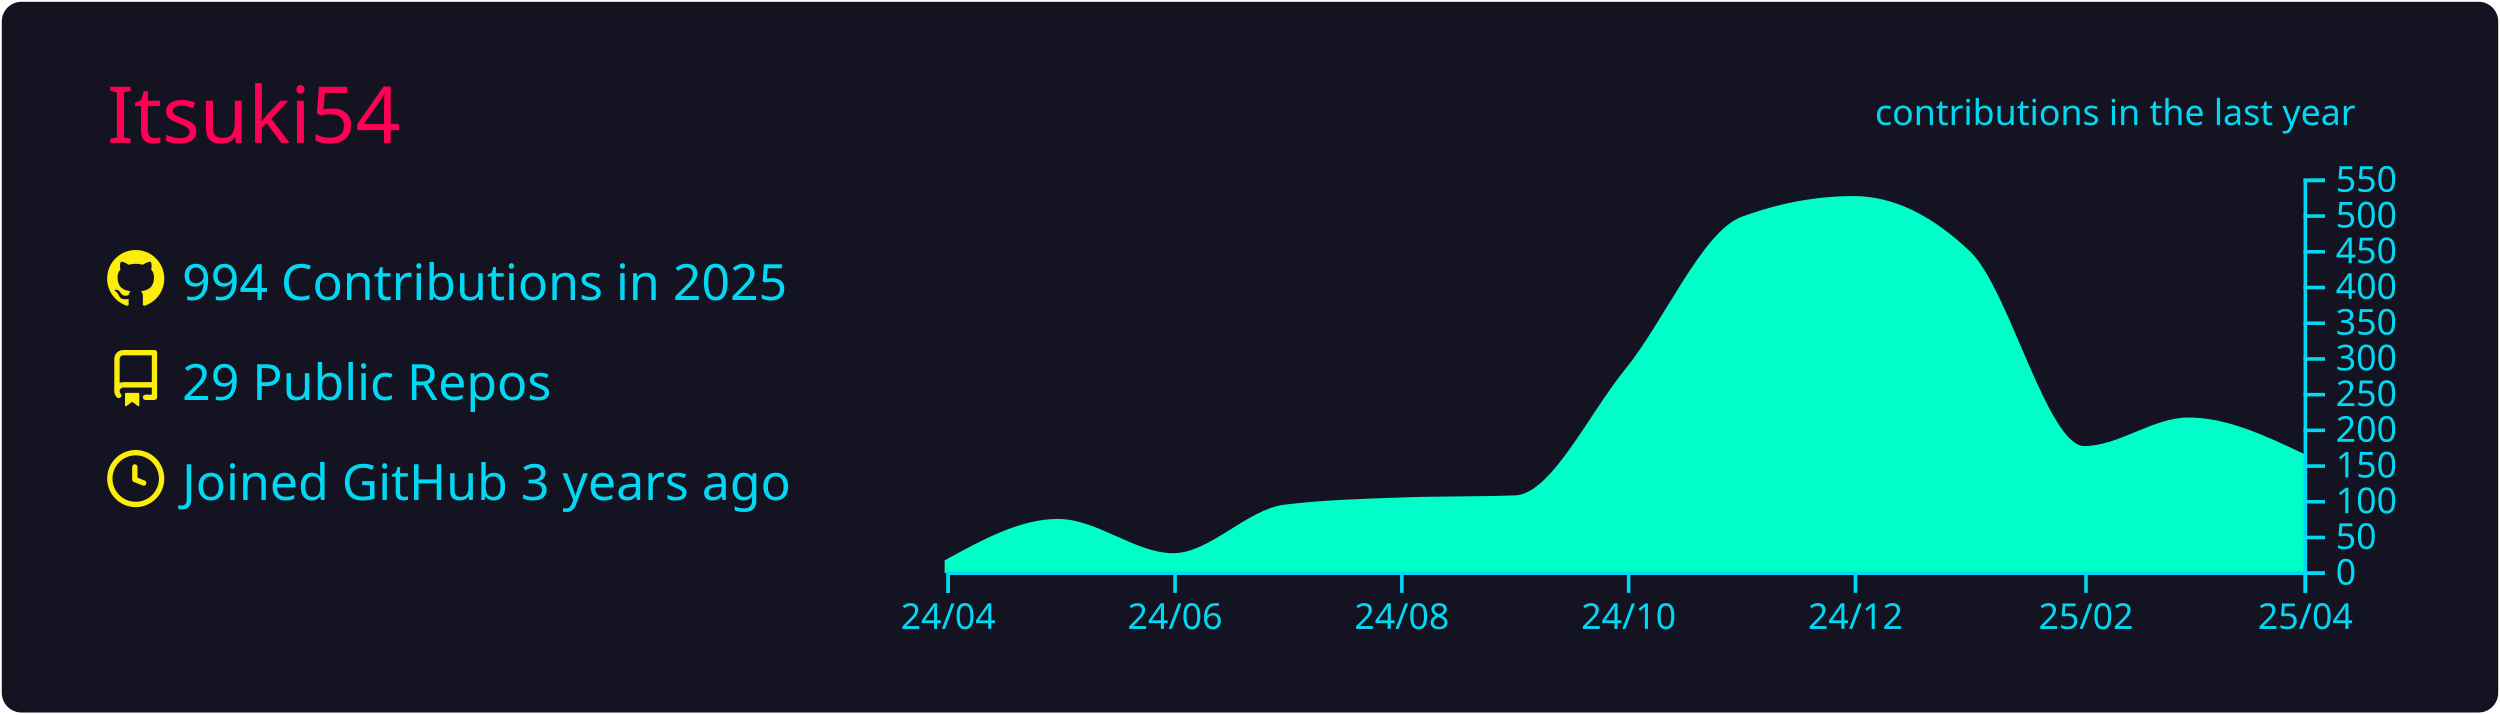
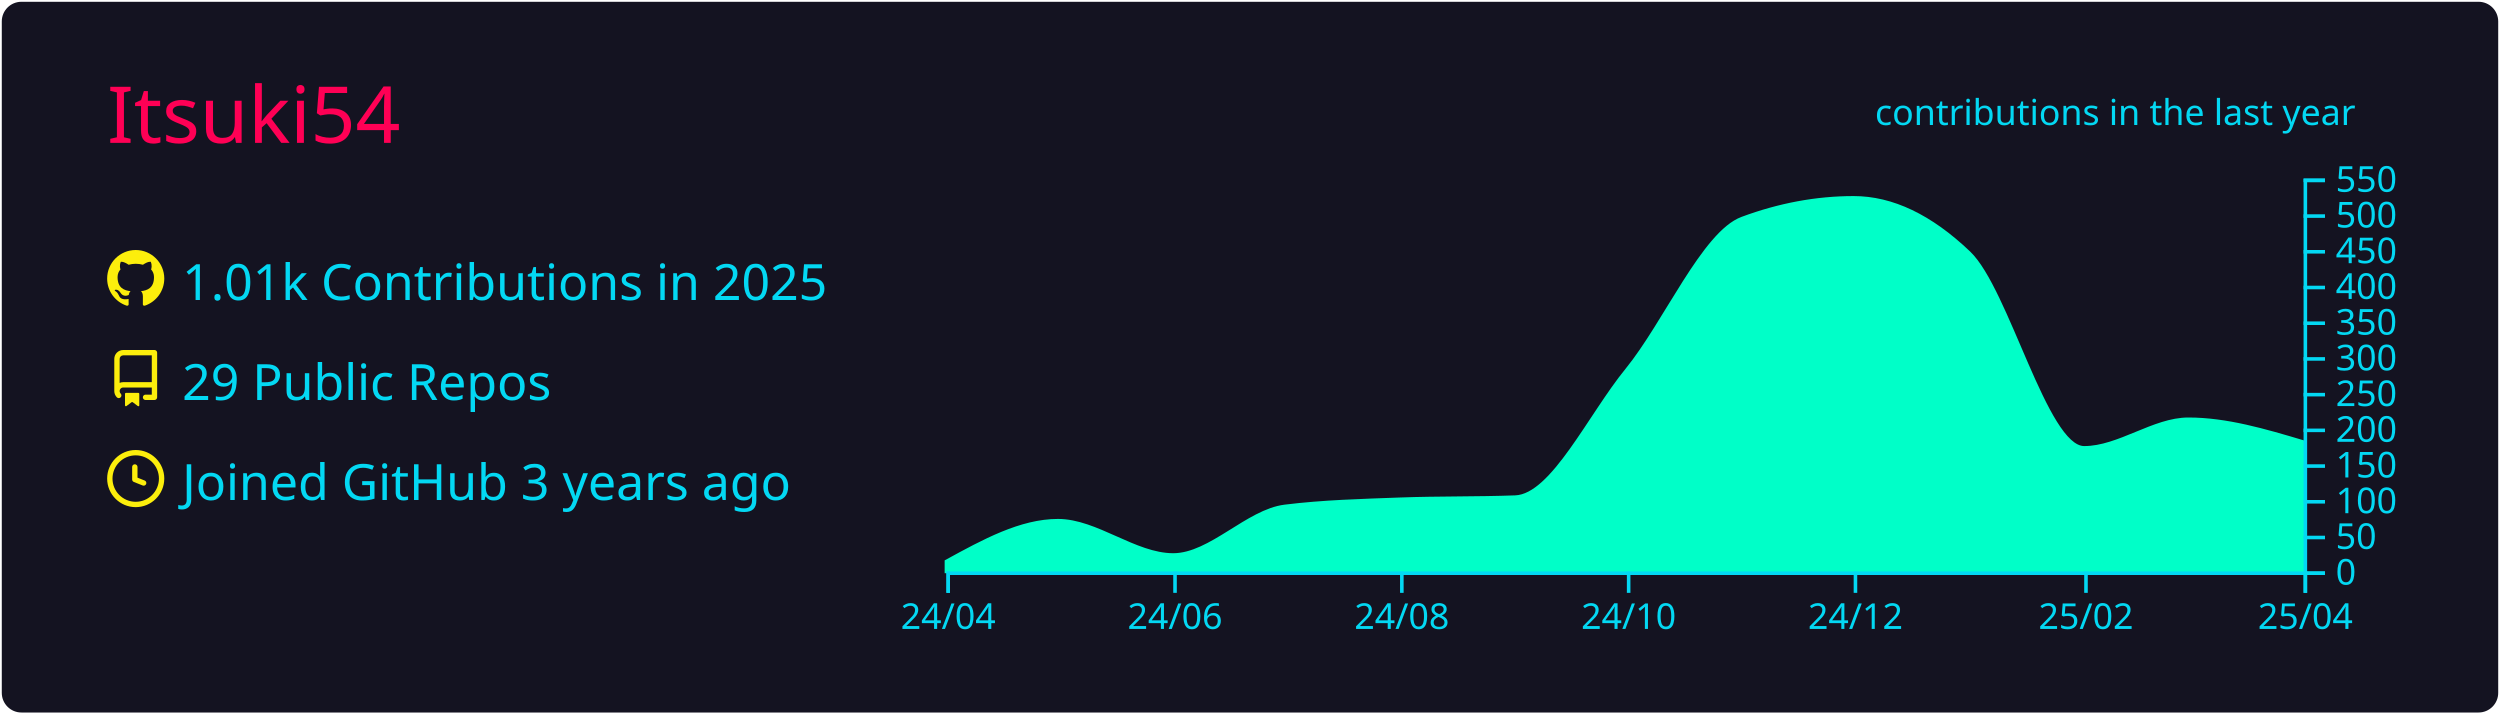
<svg xmlns="http://www.w3.org/2000/svg" width="700" height="200" viewBox="0 0 700 200">
  <style>* {
          font-family: 'Segoe UI', Ubuntu, "Helvetica Neue", Sans-Serif
        }</style>
  <rect x="1" y="1" rx="5" ry="5" height="99%" width="99.714%" stroke="#141321" stroke-width="1" fill="#141321" stroke-opacity="1" />
  <text x="30" y="40" style="font-size: 22px; fill: #ff0055;">Itsuki54</text>
  <g transform="translate(0,40)">
    <g transform="translate(30,30)">
      <g transform="translate(0,0)" width="14" height="14" fill="#fcee0c">
        <path fill-rule="evenodd" d="M8 0C3.58 0 0 3.58 0 8c0 3.54 2.29 6.53 5.47 7.59.4.07.55-.17.55-.38 0-.19-.01-.82-.01-1.49-2.01.37-2.53-.49-2.69-.94-.09-.23-.48-.94-.82-1.13-.28-.15-.68-.52-.01-.53.63-.01 1.08.58 1.23.82.72 1.21 1.87.87 2.33.66.07-.52.28-.87.51-1.07-1.78-.2-3.64-.89-3.64-3.95 0-.87.31-1.59.82-2.15-.08-.2-.36-1.02.08-2.12 0 0 .67-.21 2.2.82.64-.18 1.32-.27 2-.27.68 0 1.36.09 2 .27 1.53-1.04 2.2-.82 2.2-.82.44 1.1.16 1.92.08 2.12.51.56.82 1.27.82 2.15 0 3.07-1.87 3.75-3.65 3.95.29.25.54.73.54 1.48 0 1.07-.01 1.93-.01 2.2 0 .21.15.46.55.38A8.013 8.013 0 0016 8c0-4.42-3.58-8-8-8z" />
      </g>
      <g transform="translate(0,28)" width="14" height="14" fill="#fcee0c">
        <path fill-rule="evenodd" d="M2 2.5A2.5 2.5 0 014.5 0h8.75a.75.75 0 01.75.75v12.5a.75.75 0 01-.75.75h-2.5a.75.75 0 110-1.5h1.75v-2h-8a1 1 0 00-.714 1.7.75.75 0 01-1.072 1.05A2.495 2.495 0 012 11.5v-9zm10.5-1V9h-8c-.356 0-.694.074-1 .208V2.5a1 1 0 011-1h8zM5 12.25v3.25a.25.25 0 00.4.2l1.45-1.087a.25.25 0 01.3 0L8.6 15.7a.25.25 0 00.4-.2v-3.25a.25.25 0 00-.25-.25h-3.5a.25.25 0 00-.25.25z" />
      </g>
      <g transform="translate(0,56)" width="14" height="14" fill="#fcee0c">
        <path fill-rule="evenodd" d="M1.5 8a6.5 6.5 0 1113 0 6.5 6.5 0 01-13 0zM8 0a8 8 0 100 16A8 8 0 008 0zm.5 4.75a.75.75 0 00-1.5 0v3.5a.75.75 0 00.471.696l2.5 1a.75.75 0 00.557-1.392L8.5 7.742V4.75z" />
      </g>
-       <text x="21" y="14" style="fill: #03d8f3; font-size: 14px;">994 Contributions in 2025</text>
+       <text x="21" y="14" style="fill: #03d8f3; font-size: 14px;">1.01k Contributions in 2025</text>
      <text x="21" y="42" style="fill: #03d8f3; font-size: 14px;">29 Public Repos</text>
      <text x="21" y="70" style="fill: #03d8f3; font-size: 14px;">Joined GitHub 3 years ago</text>
    </g>
    <g color="#00ffc8" transform="translate(295,10)">
-       <path transform="translate(-30,0)" stroke="#00ffc8" fill="#00ffc8" opacity="1" d="M0,107.2C10.411,101.5,20.822,95.8,31.233,95.8C41.991,95.8,52.749,105.4,63.507,105.4C73.918,105.4,84.329,93.09,94.74,91.8C105.498,90.467,116.256,90.2,127.014,89.8C137.772,89.4,148.53,89.6,159.288,89.2C169.699,88.813,180.11,66.357,190.521,53.6C201.279,40.418,212.037,15.196,222.795,11.2C233.205,7.333,243.616,5.4,254.027,5.4C264.785,5.4,275.543,10.533,286.301,20.8C297.059,31.067,307.817,75.4,318.575,75.4C328.292,75.4,338.009,67.4,347.726,67.4C358.484,67.4,369.242,72.5,380,77.6L380,110C369.242,110,358.484,110,347.726,110C338.009,110,328.292,110,318.575,110C307.817,110,297.059,110,286.301,110C275.543,110,264.785,110,254.027,110C243.616,110,233.205,110,222.795,110C212.037,110,201.279,110,190.521,110C180.11,110,169.699,110,159.288,110C148.53,110,137.772,110,127.014,110C116.256,110,105.498,110,94.74,110C84.329,110,73.918,110,63.507,110C52.749,110,41.991,110,31.233,110C20.822,110,10.411,110,0,110Z" />
+       <path transform="translate(-30,0)" stroke="#00ffc8" fill="#00ffc8" opacity="1" d="M0,107.2C10.411,101.5,20.822,95.8,31.233,95.8C41.991,95.8,52.749,105.4,63.507,105.4C73.918,105.4,84.329,93.09,94.74,91.8C105.498,90.467,116.256,90.2,127.014,89.8C137.772,89.4,148.53,89.6,159.288,89.2C169.699,88.813,180.11,66.357,190.521,53.6C201.279,40.418,212.037,15.196,222.795,11.2C233.205,7.333,243.616,5.4,254.027,5.4C264.785,5.4,275.543,10.533,286.301,20.8C297.059,31.067,307.817,75.4,318.575,75.4C328.292,75.4,338.009,67.4,347.726,67.4C358.484,67.4,369.242,70.6,380,73.8L380,110C369.242,110,358.484,110,347.726,110C338.009,110,328.292,110,318.575,110C307.817,110,297.059,110,286.301,110C275.543,110,264.785,110,254.027,110C243.616,110,233.205,110,222.795,110C212.037,110,201.279,110,190.521,110C180.11,110,169.699,110,159.288,110C148.53,110,137.772,110,127.014,110C116.256,110,105.498,110,94.74,110C84.329,110,73.918,110,63.507,110C52.749,110,41.991,110,31.233,110C20.822,110,10.411,110,0,110Z" />
      <g color="#03d8f3" transform="translate(-30,110)" fill="none" font-size="10" font-family="sans-serif" text-anchor="middle">
        <path class="domain" stroke="currentColor" d="M0.5,6V0.5H380.5V6" />
        <g class="tick" opacity="1" transform="translate(0.5,0)">
          <line stroke="currentColor" y2="6" />
          <text fill="currentColor" y="9" dy="0.71em">24/04</text>
        </g>
        <g class="tick" opacity="1" transform="translate(64.00685,0)">
          <line stroke="currentColor" y2="6" />
          <text fill="currentColor" y="9" dy="0.71em">24/06</text>
        </g>
        <g class="tick" opacity="1" transform="translate(127.5137,0)">
          <line stroke="currentColor" y2="6" />
          <text fill="currentColor" y="9" dy="0.71em">24/08</text>
        </g>
        <g class="tick" opacity="1" transform="translate(191.0205,0)">
          <line stroke="currentColor" y2="6" />
          <text fill="currentColor" y="9" dy="0.71em">24/10</text>
        </g>
        <g class="tick" opacity="1" transform="translate(254.5274,0)">
          <line stroke="currentColor" y2="6" />
          <text fill="currentColor" y="9" dy="0.71em">24/12</text>
        </g>
        <g class="tick" opacity="1" transform="translate(319.0753,0)">
          <line stroke="currentColor" y2="6" />
          <text fill="currentColor" y="9" dy="0.71em">25/02</text>
        </g>
        <g class="tick" opacity="1" transform="translate(380.5,0)">
          <line stroke="currentColor" y2="6" />
          <text fill="currentColor" y="9" dy="0.71em">25/04</text>
        </g>
      </g>
      <g color="#03d8f3" transform="translate(350,0)" fill="none" font-size="10" font-family="sans-serif" text-anchor="start">
        <path class="domain" stroke="currentColor" d="M6,110.5H0.5V0.5H6" />
        <g class="tick" opacity="1" transform="translate(0,110.5)">
          <line stroke="currentColor" x2="6" />
          <text fill="currentColor" x="9" dy="0.32em">0</text>
        </g>
        <g class="tick" opacity="1" transform="translate(0,100.5)">
          <line stroke="currentColor" x2="6" />
          <text fill="currentColor" x="9" dy="0.32em">50</text>
        </g>
        <g class="tick" opacity="1" transform="translate(0,90.5)">
          <line stroke="currentColor" x2="6" />
          <text fill="currentColor" x="9" dy="0.32em">100</text>
        </g>
        <g class="tick" opacity="1" transform="translate(0,80.5)">
          <line stroke="currentColor" x2="6" />
          <text fill="currentColor" x="9" dy="0.32em">150</text>
        </g>
        <g class="tick" opacity="1" transform="translate(0,70.5)">
          <line stroke="currentColor" x2="6" />
          <text fill="currentColor" x="9" dy="0.32em">200</text>
        </g>
        <g class="tick" opacity="1" transform="translate(0,60.5)">
          <line stroke="currentColor" x2="6" />
          <text fill="currentColor" x="9" dy="0.32em">250</text>
        </g>
        <g class="tick" opacity="1" transform="translate(0,50.5)">
          <line stroke="currentColor" x2="6" />
          <text fill="currentColor" x="9" dy="0.32em">300</text>
        </g>
        <g class="tick" opacity="1" transform="translate(0,40.5)">
          <line stroke="currentColor" x2="6" />
          <text fill="currentColor" x="9" dy="0.32em">350</text>
        </g>
        <g class="tick" opacity="1" transform="translate(0,30.5)">
          <line stroke="currentColor" x2="6" />
          <text fill="currentColor" x="9" dy="0.32em">400</text>
        </g>
        <g class="tick" opacity="1" transform="translate(0,20.5)">
          <line stroke="currentColor" x2="6" />
          <text fill="currentColor" x="9" dy="0.32em">450</text>
        </g>
        <g class="tick" opacity="1" transform="translate(0,10.5)">
          <line stroke="currentColor" x2="6" />
          <text fill="currentColor" x="9" dy="0.32em">500</text>
        </g>
        <g class="tick" opacity="1" transform="translate(0,0.5)">
          <line stroke="currentColor" x2="6" />
          <text fill="currentColor" x="9" dy="0.32em">550</text>
        </g>
      </g>
      <g>
        <text y="-15" x="230" style="fill: #03d8f3; font-size: 10px;">contributions in the last year</text>
      </g>
    </g>
  </g>
</svg>
